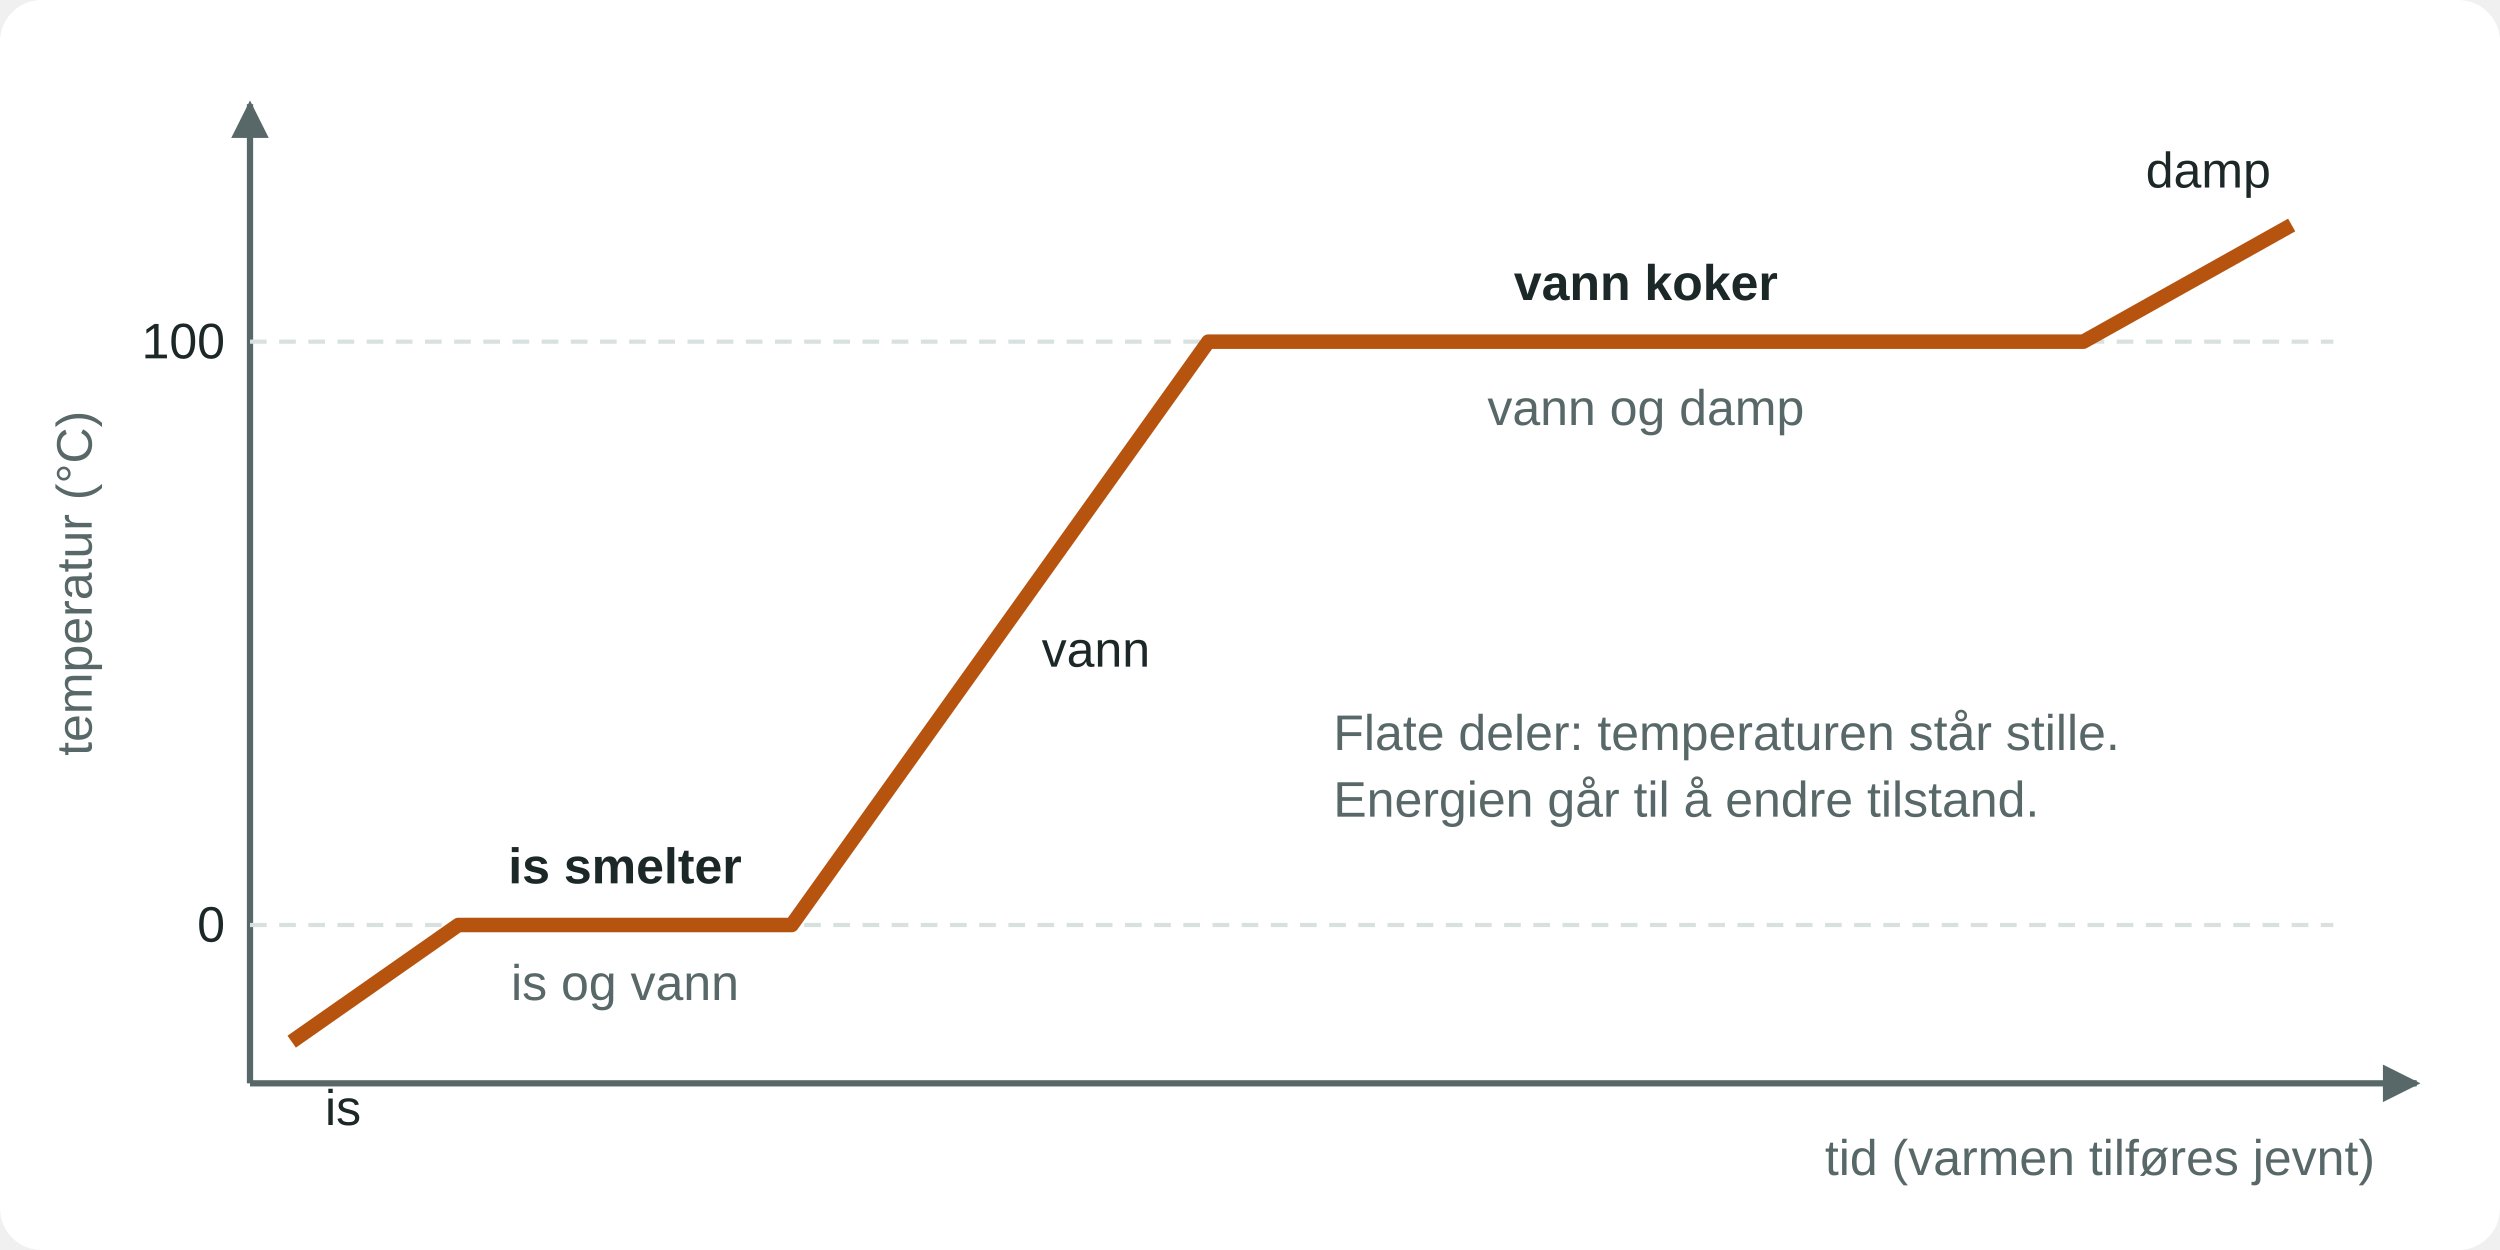
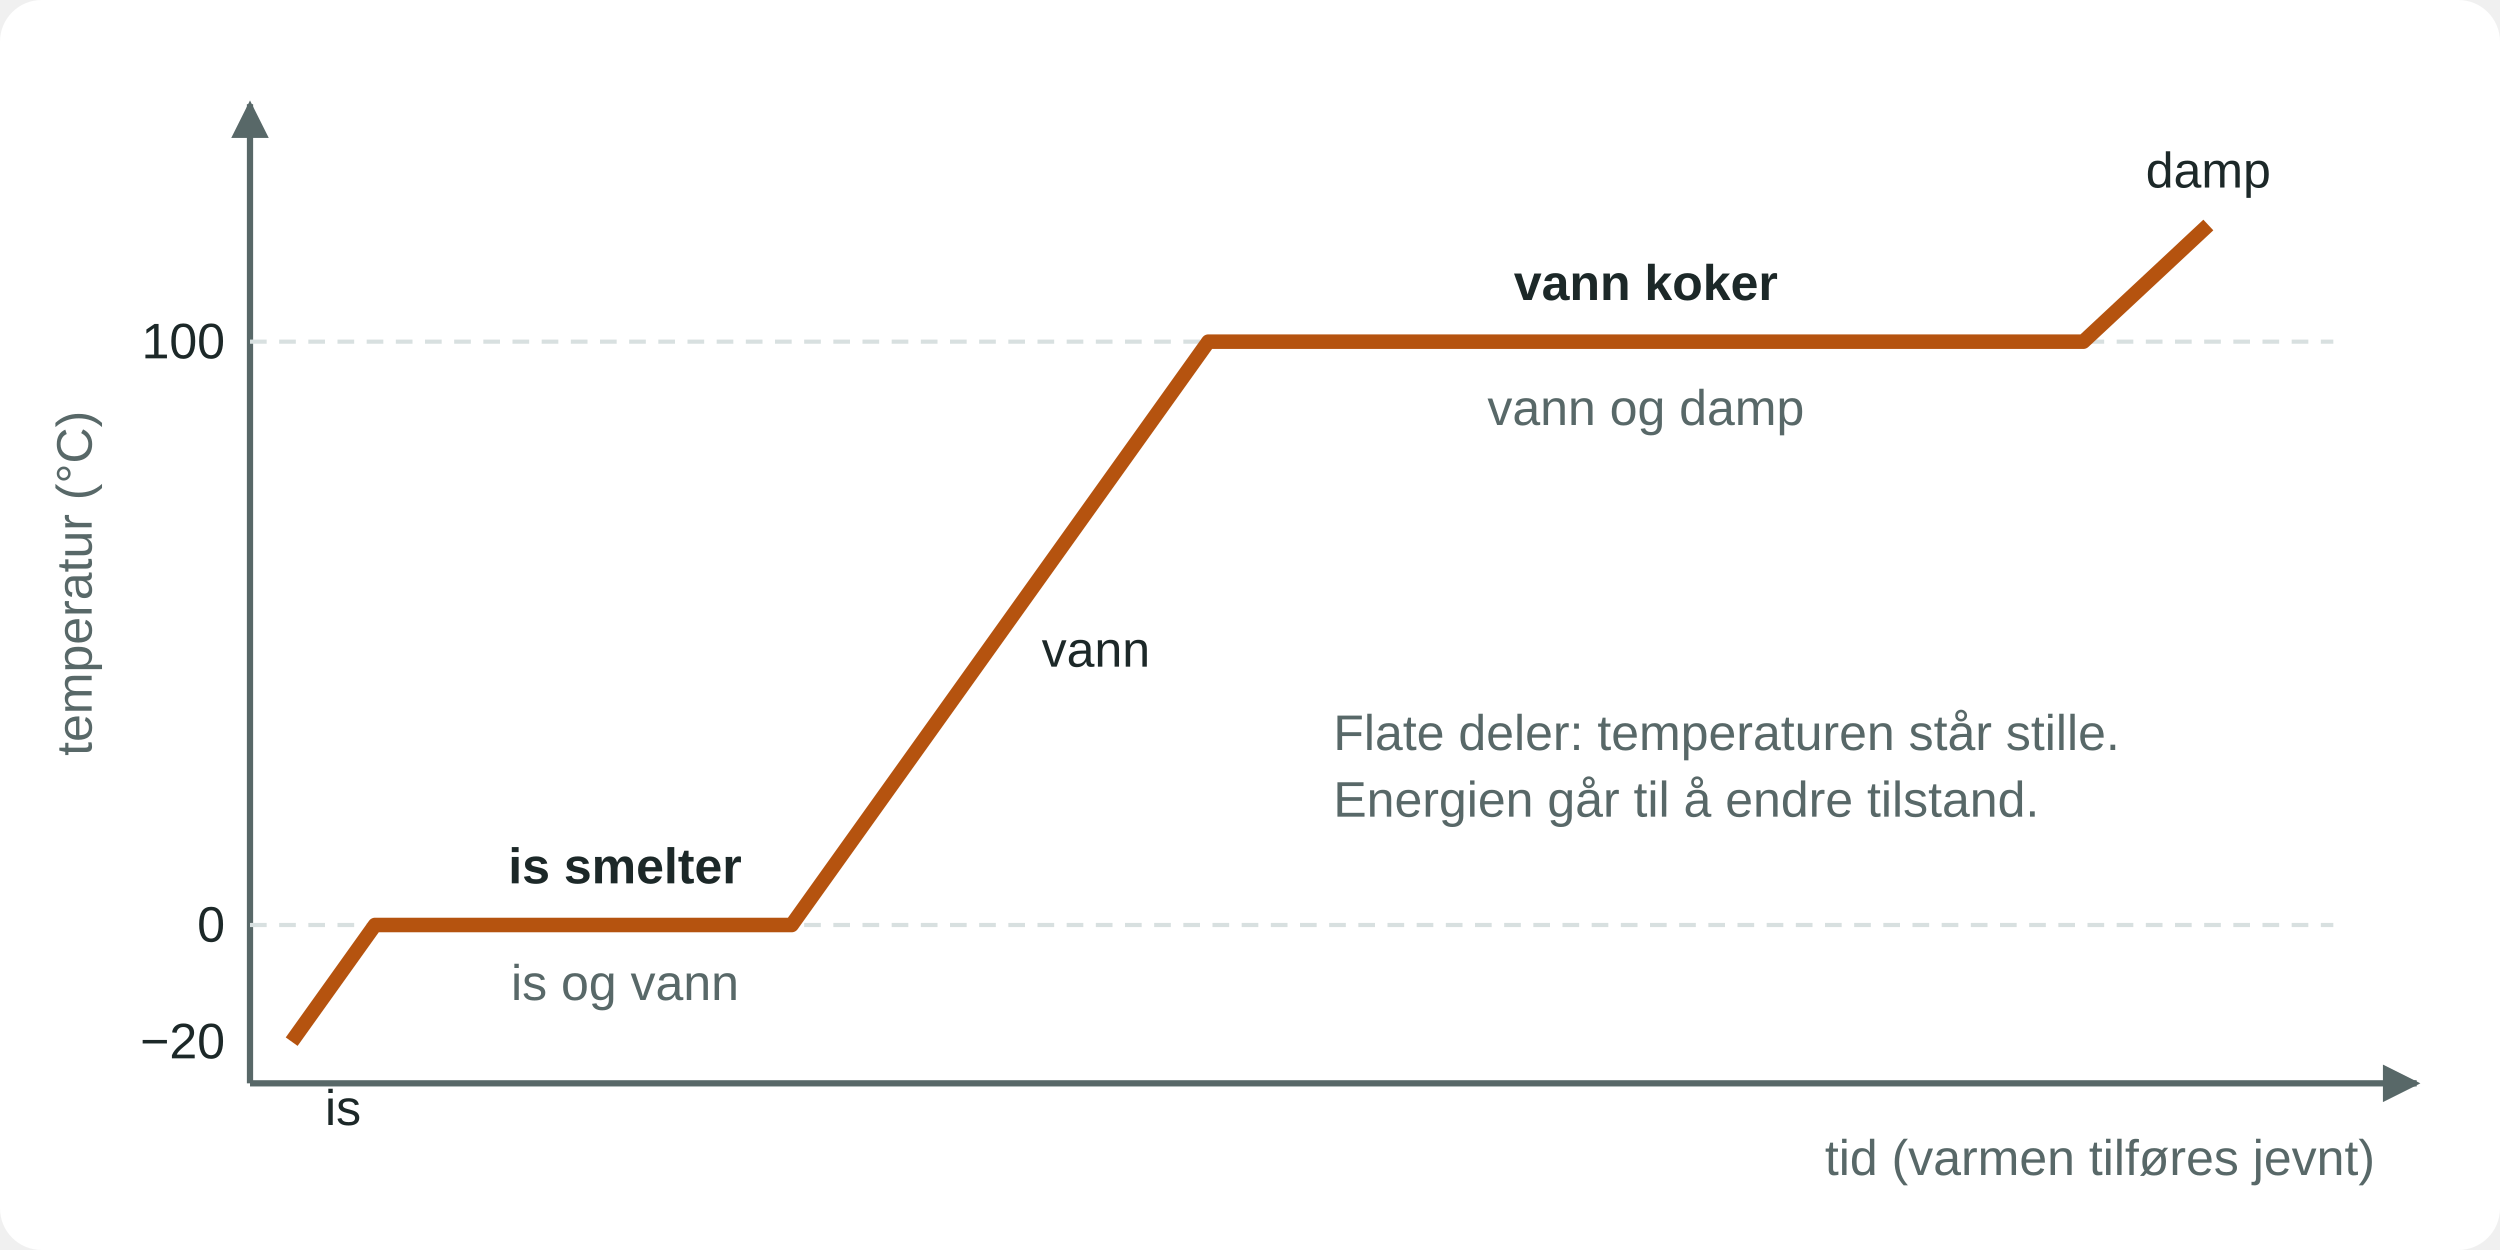
<svg xmlns="http://www.w3.org/2000/svg" viewBox="0 0 600 300" width="600" height="300" font-family="Segoe UI, Arial, sans-serif">
  <defs>
    <marker id="akse" viewBox="0 0 10 10" refX="9" refY="5" markerWidth="6" markerHeight="6" orient="auto">
      <path d="M0,0 L10,5 L0,10 z" fill="#586868" />
    </marker>
  </defs>
  <rect x="0" y="0" width="600" height="300" rx="10" fill="#ffffff" />
  <line x1="60" y1="260" x2="580" y2="260" stroke="#586868" stroke-width="1.5" marker-end="url(#akse)" />
  <line x1="60" y1="260" x2="60" y2="25" stroke="#586868" stroke-width="1.5" marker-end="url(#akse)" />
  <text x="570" y="282" font-size="12" text-anchor="end" fill="#586868">tid (varmen tilføres jevnt)</text>
  <text x="22" y="140" font-size="12" fill="#586868" transform="rotate(-90 22 140)" text-anchor="middle">temperatur (°C)</text>
  <g font-size="12" fill="#1c2828" text-anchor="end">
+     <text x="54" y="254">−20</text>
    <text x="54" y="226">0</text>
    <text x="54" y="86">100</text>
  </g>
  <g stroke="#d8e0e0" stroke-dasharray="4 3">
    <line x1="60" y1="222" x2="560" y2="222" />
    <line x1="60" y1="82" x2="560" y2="82" />
  </g>
-   <polyline points="70,250 110,222 190,222 290,82 500,82 550,54" fill="none" stroke="#b5530f" stroke-width="3.5" stroke-linejoin="round" />
+   <polyline points="70,250 90,222 190,222 290,82 500,82 530,54" fill="none" stroke="#b5530f" stroke-width="3.5" stroke-linejoin="round" />
  <g font-size="12" fill="#1c2828">
    <text x="78" y="270" text-anchor="start">is</text>
    <text x="150" y="212" text-anchor="middle" font-weight="bold">is smelter</text>
    <text x="150" y="240" text-anchor="middle" fill="#586868">is og vann</text>
    <text x="250" y="160" text-anchor="start">vann</text>
    <text x="395" y="72" text-anchor="middle" font-weight="bold">vann koker</text>
    <text x="395" y="102" text-anchor="middle" fill="#586868">vann og damp</text>
    <text x="545" y="45" text-anchor="end">damp</text>
  </g>
  <text x="320" y="180" font-size="12" text-anchor="start" fill="#586868">Flate deler: temperaturen står stille.</text>
  <text x="320" y="196" font-size="12" text-anchor="start" fill="#586868">Energien går til å endre tilstand.</text>
</svg>
